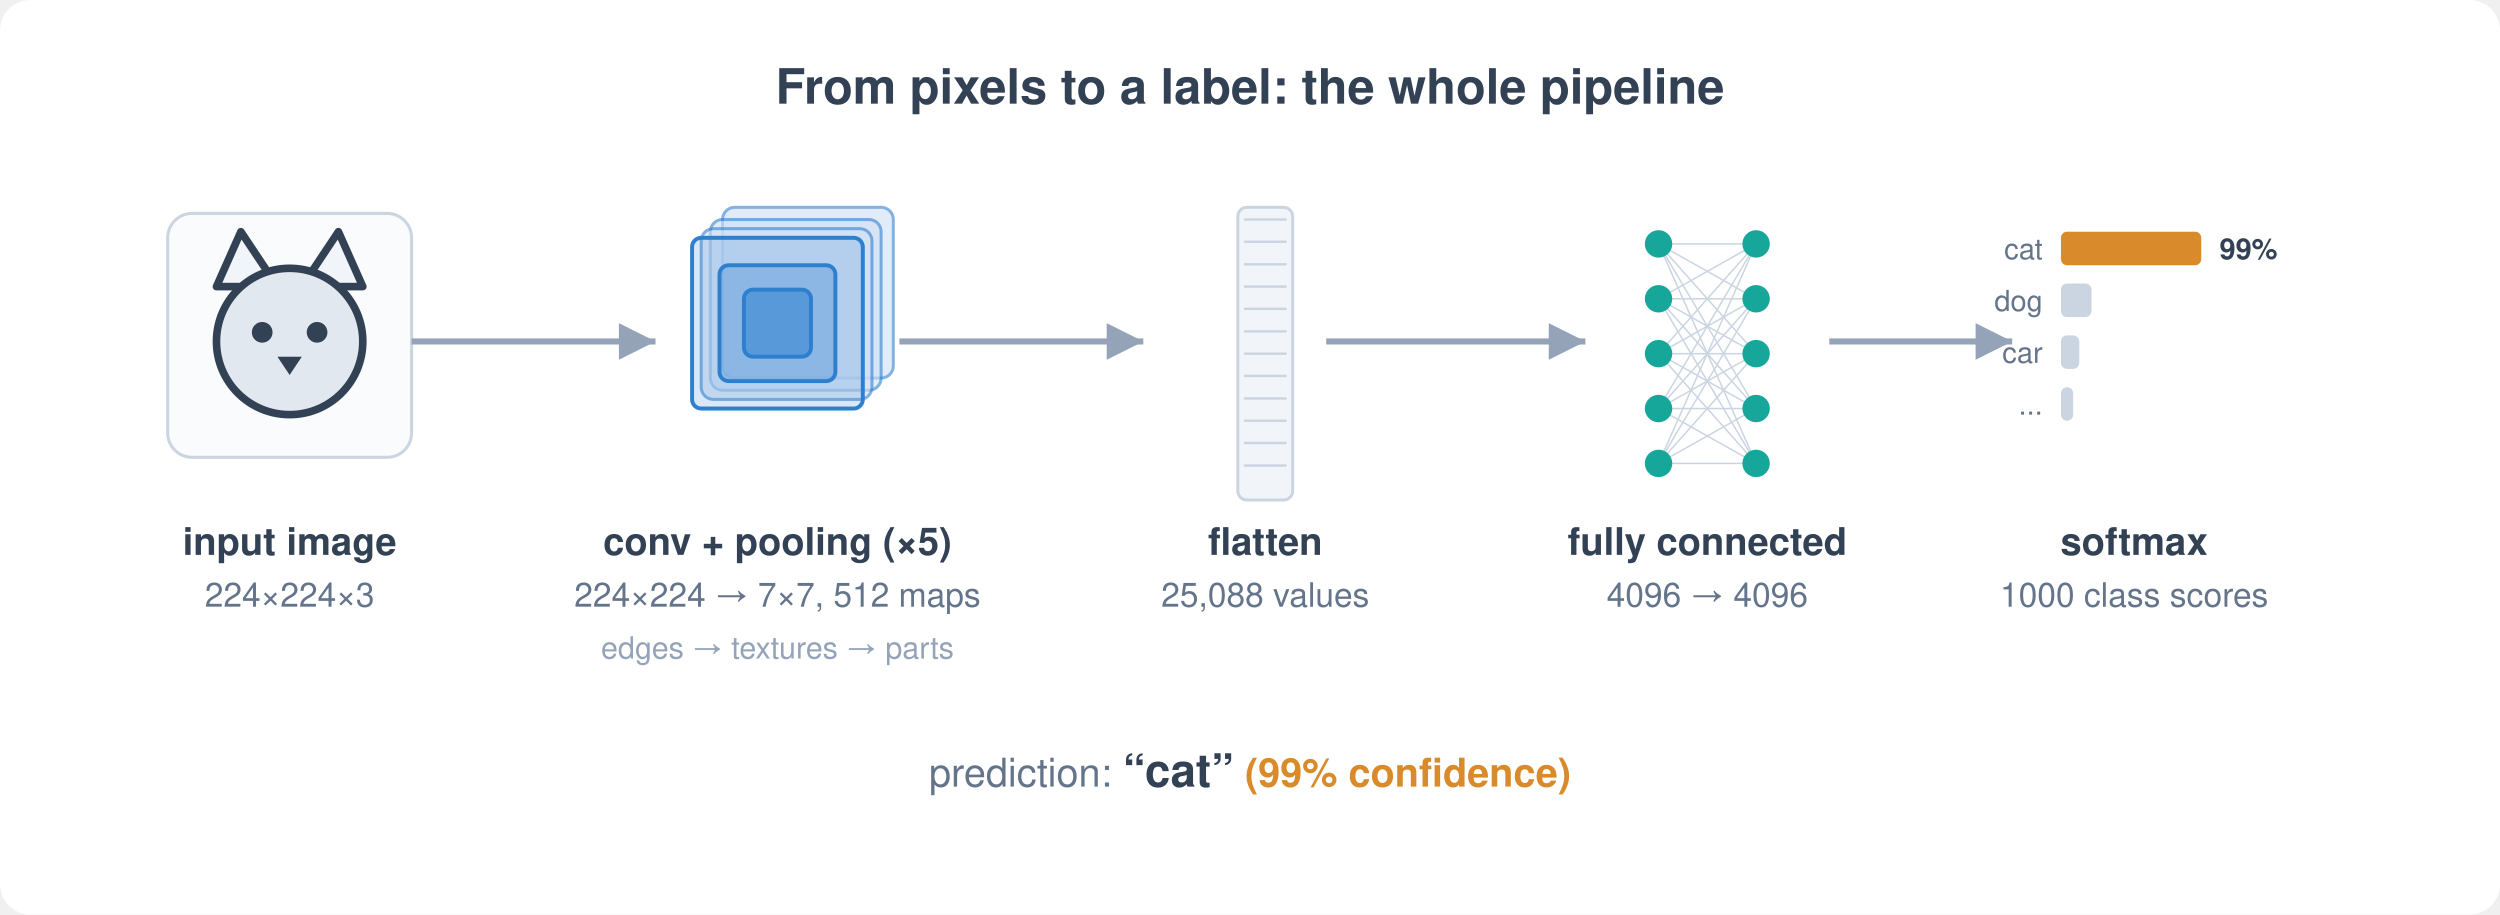
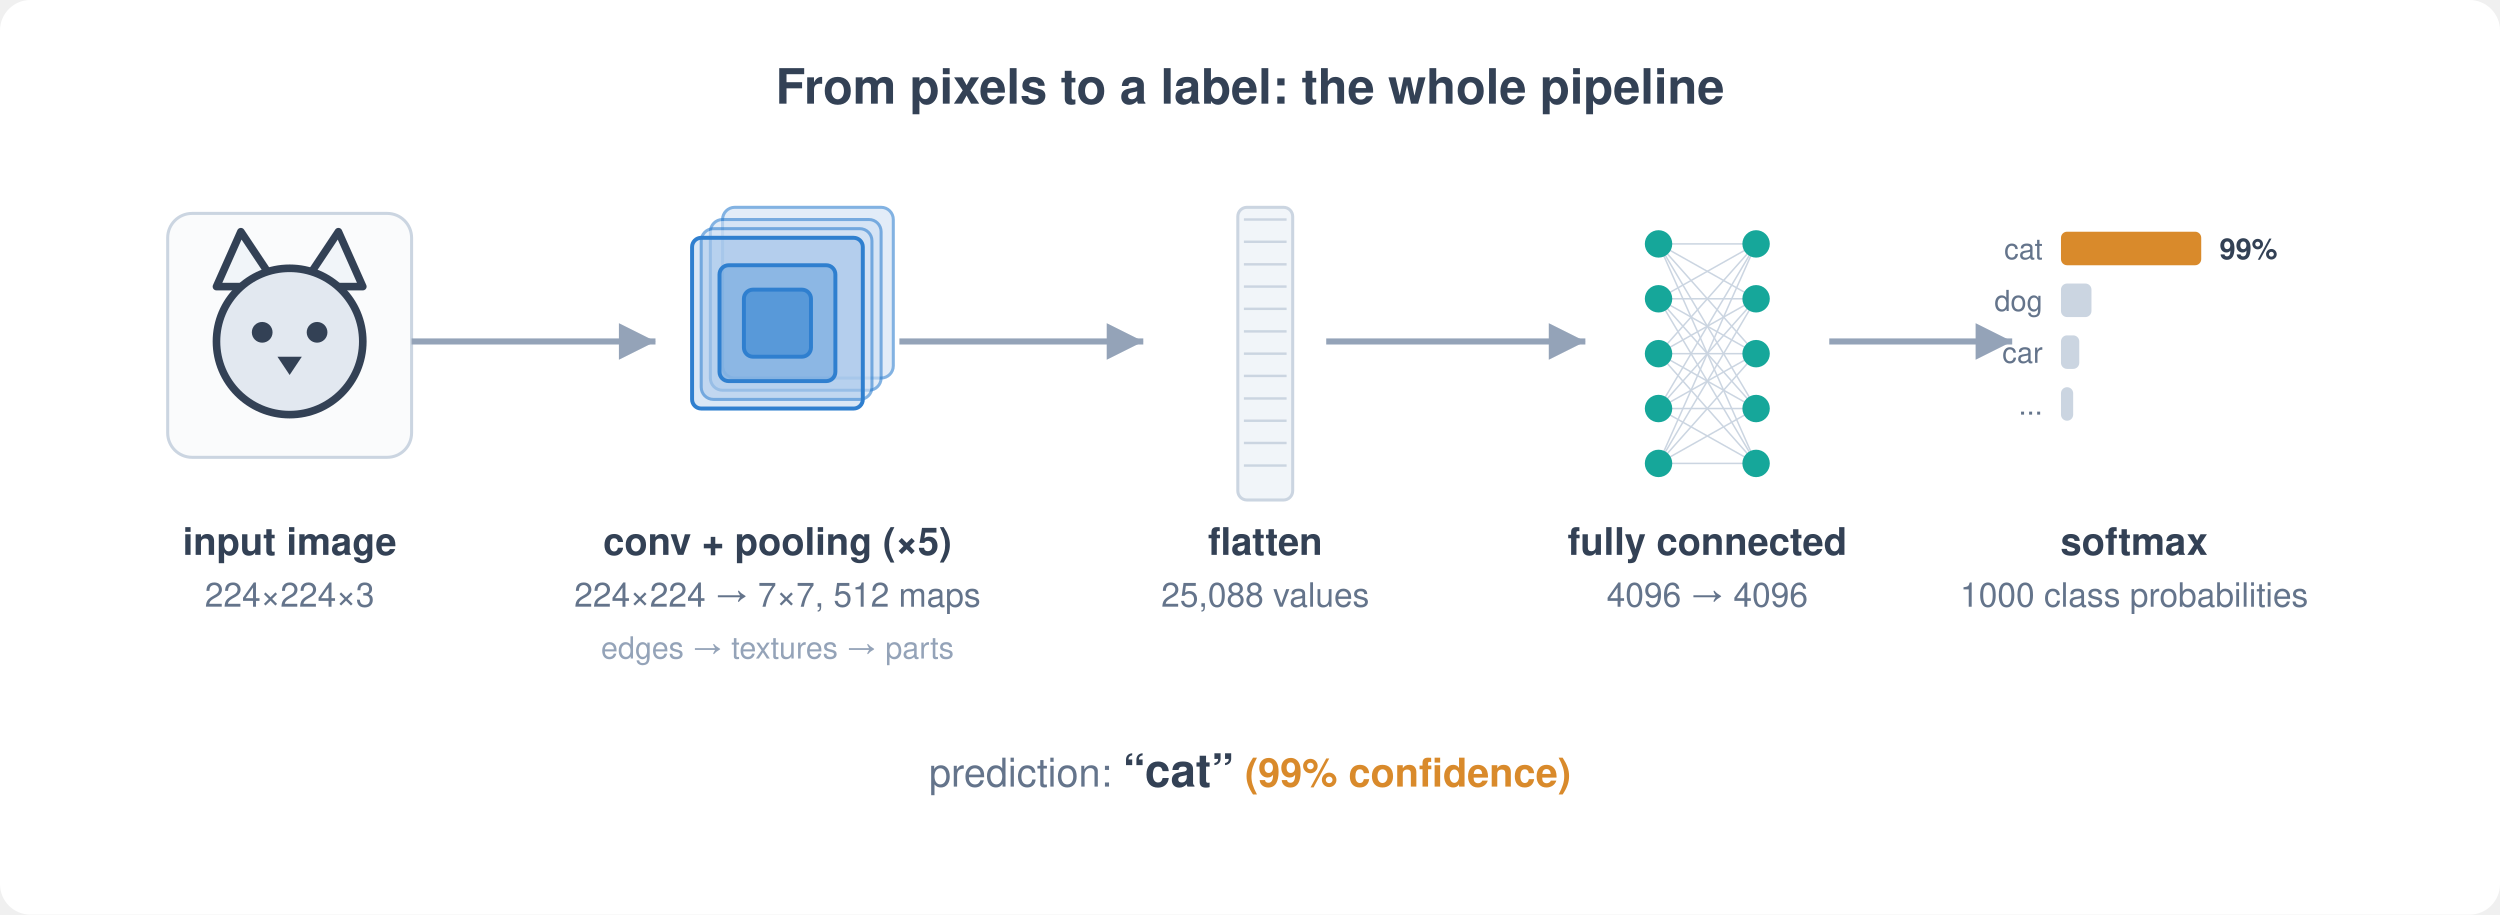
<svg xmlns="http://www.w3.org/2000/svg" viewBox="0 0 820 300" font-family="-apple-system, BlinkMacSystemFont, 'Segoe UI', Helvetica, Arial, sans-serif">
  <defs>
    <marker id="ar" markerWidth="8" markerHeight="8" refX="6" refY="3" orient="auto">
      <path d="M0,0 L6,3 L0,6 Z" fill="#94a3b8" />
    </marker>
  </defs>
  <rect x="0" y="0" width="820" height="300" rx="10" fill="#ffffff" />
  <text x="410.0" y="34" text-anchor="middle" font-size="16" fill="#334155" font-weight="600">From pixels to a label: the whole pipeline</text>
  <rect x="55" y="70" width="80" height="80" rx="8" fill="#fafbfc" stroke="#cbd5e1" />
  <polygon points="71,94 79,76 91,94" fill="#f1f5f9" stroke="#334155" stroke-width="2.5" stroke-linejoin="round" />
  <polygon points="119,94 111,76 99,94" fill="#f1f5f9" stroke="#334155" stroke-width="2.5" stroke-linejoin="round" />
  <circle cx="95" cy="112" r="24" fill="#e2e8f0" stroke="#334155" stroke-width="2.5" />
  <circle cx="86" cy="109" r="3.4" fill="#334155" />
  <circle cx="104" cy="109" r="3.4" fill="#334155" />
  <polygon points="91,117 99,117 95,123" fill="#334155" />
  <text x="95" y="182" text-anchor="middle" font-size="12.5" fill="#334155" font-weight="600">input image</text>
  <text x="95" y="199" text-anchor="middle" font-size="11" fill="#64748b">224×224×3</text>
  <rect x="237" y="68" width="56" height="56" rx="4" fill="#cfe0f3" stroke="#2f7fcf" stroke-width="1" opacity="0.6" />
  <rect x="233" y="72" width="56" height="56" rx="4" fill="#cfe0f3" stroke="#2f7fcf" stroke-width="1" opacity="0.6" />
  <rect x="230" y="75" width="56" height="56" rx="4" fill="#cfe0f3" stroke="#2f7fcf" stroke-width="1" opacity="0.6" />
  <rect x="227.0" y="78.0" width="56" height="56" rx="3" fill="#2f7fcf" fill-opacity="0.18" stroke="#2f7fcf" stroke-width="1.3" />
  <rect x="236.0" y="87.0" width="38" height="38" rx="3" fill="#2f7fcf" fill-opacity="0.3" stroke="#2f7fcf" stroke-width="1.3" />
  <rect x="244.0" y="95.0" width="22" height="22" rx="3" fill="#2f7fcf" fill-opacity="0.55" stroke="#2f7fcf" stroke-width="1.3" />
  <text x="255" y="182" text-anchor="middle" font-size="12.5" fill="#334155" font-weight="600">conv + pooling (×5)</text>
  <text x="255" y="199" text-anchor="middle" font-size="11" fill="#64748b">224×224 → 7×7, 512 maps</text>
  <text x="255" y="216" text-anchor="middle" font-size="10" fill="#94a3b8">edges → textures → parts</text>
  <rect x="406" y="68" width="18" height="96" rx="3" fill="#f1f5f9" stroke="#cbd5e1" />
  <line x1="408" y1="72.0" x2="422" y2="72.0" stroke="#cbd5e1" stroke-width="0.8" />
  <line x1="408" y1="79.3" x2="422" y2="79.3" stroke="#cbd5e1" stroke-width="0.8" />
  <line x1="408" y1="86.7" x2="422" y2="86.7" stroke="#cbd5e1" stroke-width="0.8" />
  <line x1="408" y1="94.0" x2="422" y2="94.0" stroke="#cbd5e1" stroke-width="0.8" />
  <line x1="408" y1="101.3" x2="422" y2="101.3" stroke="#cbd5e1" stroke-width="0.8" />
  <line x1="408" y1="108.7" x2="422" y2="108.7" stroke="#cbd5e1" stroke-width="0.8" />
  <line x1="408" y1="116.0" x2="422" y2="116.0" stroke="#cbd5e1" stroke-width="0.8" />
  <line x1="408" y1="123.3" x2="422" y2="123.3" stroke="#cbd5e1" stroke-width="0.8" />
  <line x1="408" y1="130.7" x2="422" y2="130.7" stroke="#cbd5e1" stroke-width="0.8" />
  <line x1="408" y1="138.0" x2="422" y2="138.0" stroke="#cbd5e1" stroke-width="0.8" />
  <line x1="408" y1="145.3" x2="422" y2="145.3" stroke="#cbd5e1" stroke-width="0.8" />
  <line x1="408" y1="152.7" x2="422" y2="152.7" stroke="#cbd5e1" stroke-width="0.8" />
  <text x="415" y="182" text-anchor="middle" font-size="12.5" fill="#334155" font-weight="600">flatten</text>
  <text x="415" y="199" text-anchor="middle" font-size="11" fill="#64748b">25,088 values</text>
  <line x1="544" y1="80" x2="576" y2="80" stroke="#cbd5e1" stroke-width="0.5" />
  <line x1="544" y1="80" x2="576" y2="98" stroke="#cbd5e1" stroke-width="0.5" />
  <line x1="544" y1="80" x2="576" y2="116" stroke="#cbd5e1" stroke-width="0.5" />
  <line x1="544" y1="80" x2="576" y2="134" stroke="#cbd5e1" stroke-width="0.5" />
  <line x1="544" y1="80" x2="576" y2="152" stroke="#cbd5e1" stroke-width="0.5" />
  <line x1="544" y1="98" x2="576" y2="80" stroke="#cbd5e1" stroke-width="0.5" />
  <line x1="544" y1="98" x2="576" y2="98" stroke="#cbd5e1" stroke-width="0.5" />
  <line x1="544" y1="98" x2="576" y2="116" stroke="#cbd5e1" stroke-width="0.5" />
  <line x1="544" y1="98" x2="576" y2="134" stroke="#cbd5e1" stroke-width="0.5" />
  <line x1="544" y1="98" x2="576" y2="152" stroke="#cbd5e1" stroke-width="0.5" />
  <line x1="544" y1="116" x2="576" y2="80" stroke="#cbd5e1" stroke-width="0.5" />
  <line x1="544" y1="116" x2="576" y2="98" stroke="#cbd5e1" stroke-width="0.5" />
  <line x1="544" y1="116" x2="576" y2="116" stroke="#cbd5e1" stroke-width="0.5" />
  <line x1="544" y1="116" x2="576" y2="134" stroke="#cbd5e1" stroke-width="0.5" />
  <line x1="544" y1="116" x2="576" y2="152" stroke="#cbd5e1" stroke-width="0.5" />
  <line x1="544" y1="134" x2="576" y2="80" stroke="#cbd5e1" stroke-width="0.5" />
  <line x1="544" y1="134" x2="576" y2="98" stroke="#cbd5e1" stroke-width="0.5" />
  <line x1="544" y1="134" x2="576" y2="116" stroke="#cbd5e1" stroke-width="0.5" />
  <line x1="544" y1="134" x2="576" y2="134" stroke="#cbd5e1" stroke-width="0.5" />
  <line x1="544" y1="134" x2="576" y2="152" stroke="#cbd5e1" stroke-width="0.5" />
  <line x1="544" y1="152" x2="576" y2="80" stroke="#cbd5e1" stroke-width="0.5" />
  <line x1="544" y1="152" x2="576" y2="98" stroke="#cbd5e1" stroke-width="0.5" />
  <line x1="544" y1="152" x2="576" y2="116" stroke="#cbd5e1" stroke-width="0.5" />
  <line x1="544" y1="152" x2="576" y2="134" stroke="#cbd5e1" stroke-width="0.5" />
  <line x1="544" y1="152" x2="576" y2="152" stroke="#cbd5e1" stroke-width="0.5" />
  <circle cx="544" cy="80" r="4.5" fill="#16a79a" />
  <circle cx="544" cy="98" r="4.5" fill="#16a79a" />
  <circle cx="544" cy="116" r="4.5" fill="#16a79a" />
  <circle cx="544" cy="134" r="4.5" fill="#16a79a" />
  <circle cx="544" cy="152" r="4.5" fill="#16a79a" />
  <circle cx="576" cy="80" r="4.5" fill="#16a79a" />
  <circle cx="576" cy="98" r="4.5" fill="#16a79a" />
  <circle cx="576" cy="116" r="4.5" fill="#16a79a" />
  <circle cx="576" cy="134" r="4.5" fill="#16a79a" />
  <circle cx="576" cy="152" r="4.5" fill="#16a79a" />
  <text x="560" y="182" text-anchor="middle" font-size="12.5" fill="#334155" font-weight="600">fully connected</text>
  <text x="560" y="199" text-anchor="middle" font-size="11" fill="#64748b">4096 → 4096</text>
  <rect x="676" y="76" width="46" height="11" rx="2" fill="#d98a2b" />
  <text x="670" y="85" text-anchor="end" font-size="9.5" fill="#64748b">cat</text>
  <text x="728" y="85" font-size="9.5" fill="#334155" font-weight="700">99%</text>
  <rect x="676" y="93" width="10" height="11" rx="2" fill="#cbd5e1" />
  <text x="670" y="102" text-anchor="end" font-size="9.5" fill="#64748b">dog</text>
  <rect x="676" y="110" width="6" height="11" rx="2" fill="#cbd5e1" />
  <text x="670" y="119" text-anchor="end" font-size="9.5" fill="#64748b">car</text>
  <rect x="676" y="127" width="4" height="11" rx="2" fill="#cbd5e1" />
  <text x="670" y="136" text-anchor="end" font-size="9.5" fill="#64748b">...</text>
  <text x="700" y="182" text-anchor="middle" font-size="12.5" fill="#334155" font-weight="600">softmax</text>
-   <text x="700" y="199" text-anchor="middle" font-size="11" fill="#64748b">1000 class scores</text>
+   <text x="700" y="199" text-anchor="middle" font-size="11" fill="#64748b">1000 class probabilities</text>
  <line x1="135" y1="112" x2="215" y2="112" stroke="#94a3b8" stroke-width="2" marker-end="url(#ar)" />
  <line x1="295" y1="112" x2="375" y2="112" stroke="#94a3b8" stroke-width="2" marker-end="url(#ar)" />
  <line x1="435" y1="112" x2="520" y2="112" stroke="#94a3b8" stroke-width="2" marker-end="url(#ar)" />
  <line x1="600" y1="112" x2="660" y2="112" stroke="#94a3b8" stroke-width="2" marker-end="url(#ar)" />
  <text x="410.0" y="258" text-anchor="middle" font-size="13" fill="#64748b">prediction: <tspan fill="#334155" font-weight="700" font-size="15">“cat”</tspan>
    <tspan fill="#d98a2b" font-weight="700">(99% confidence)</tspan>
  </text>
</svg>
